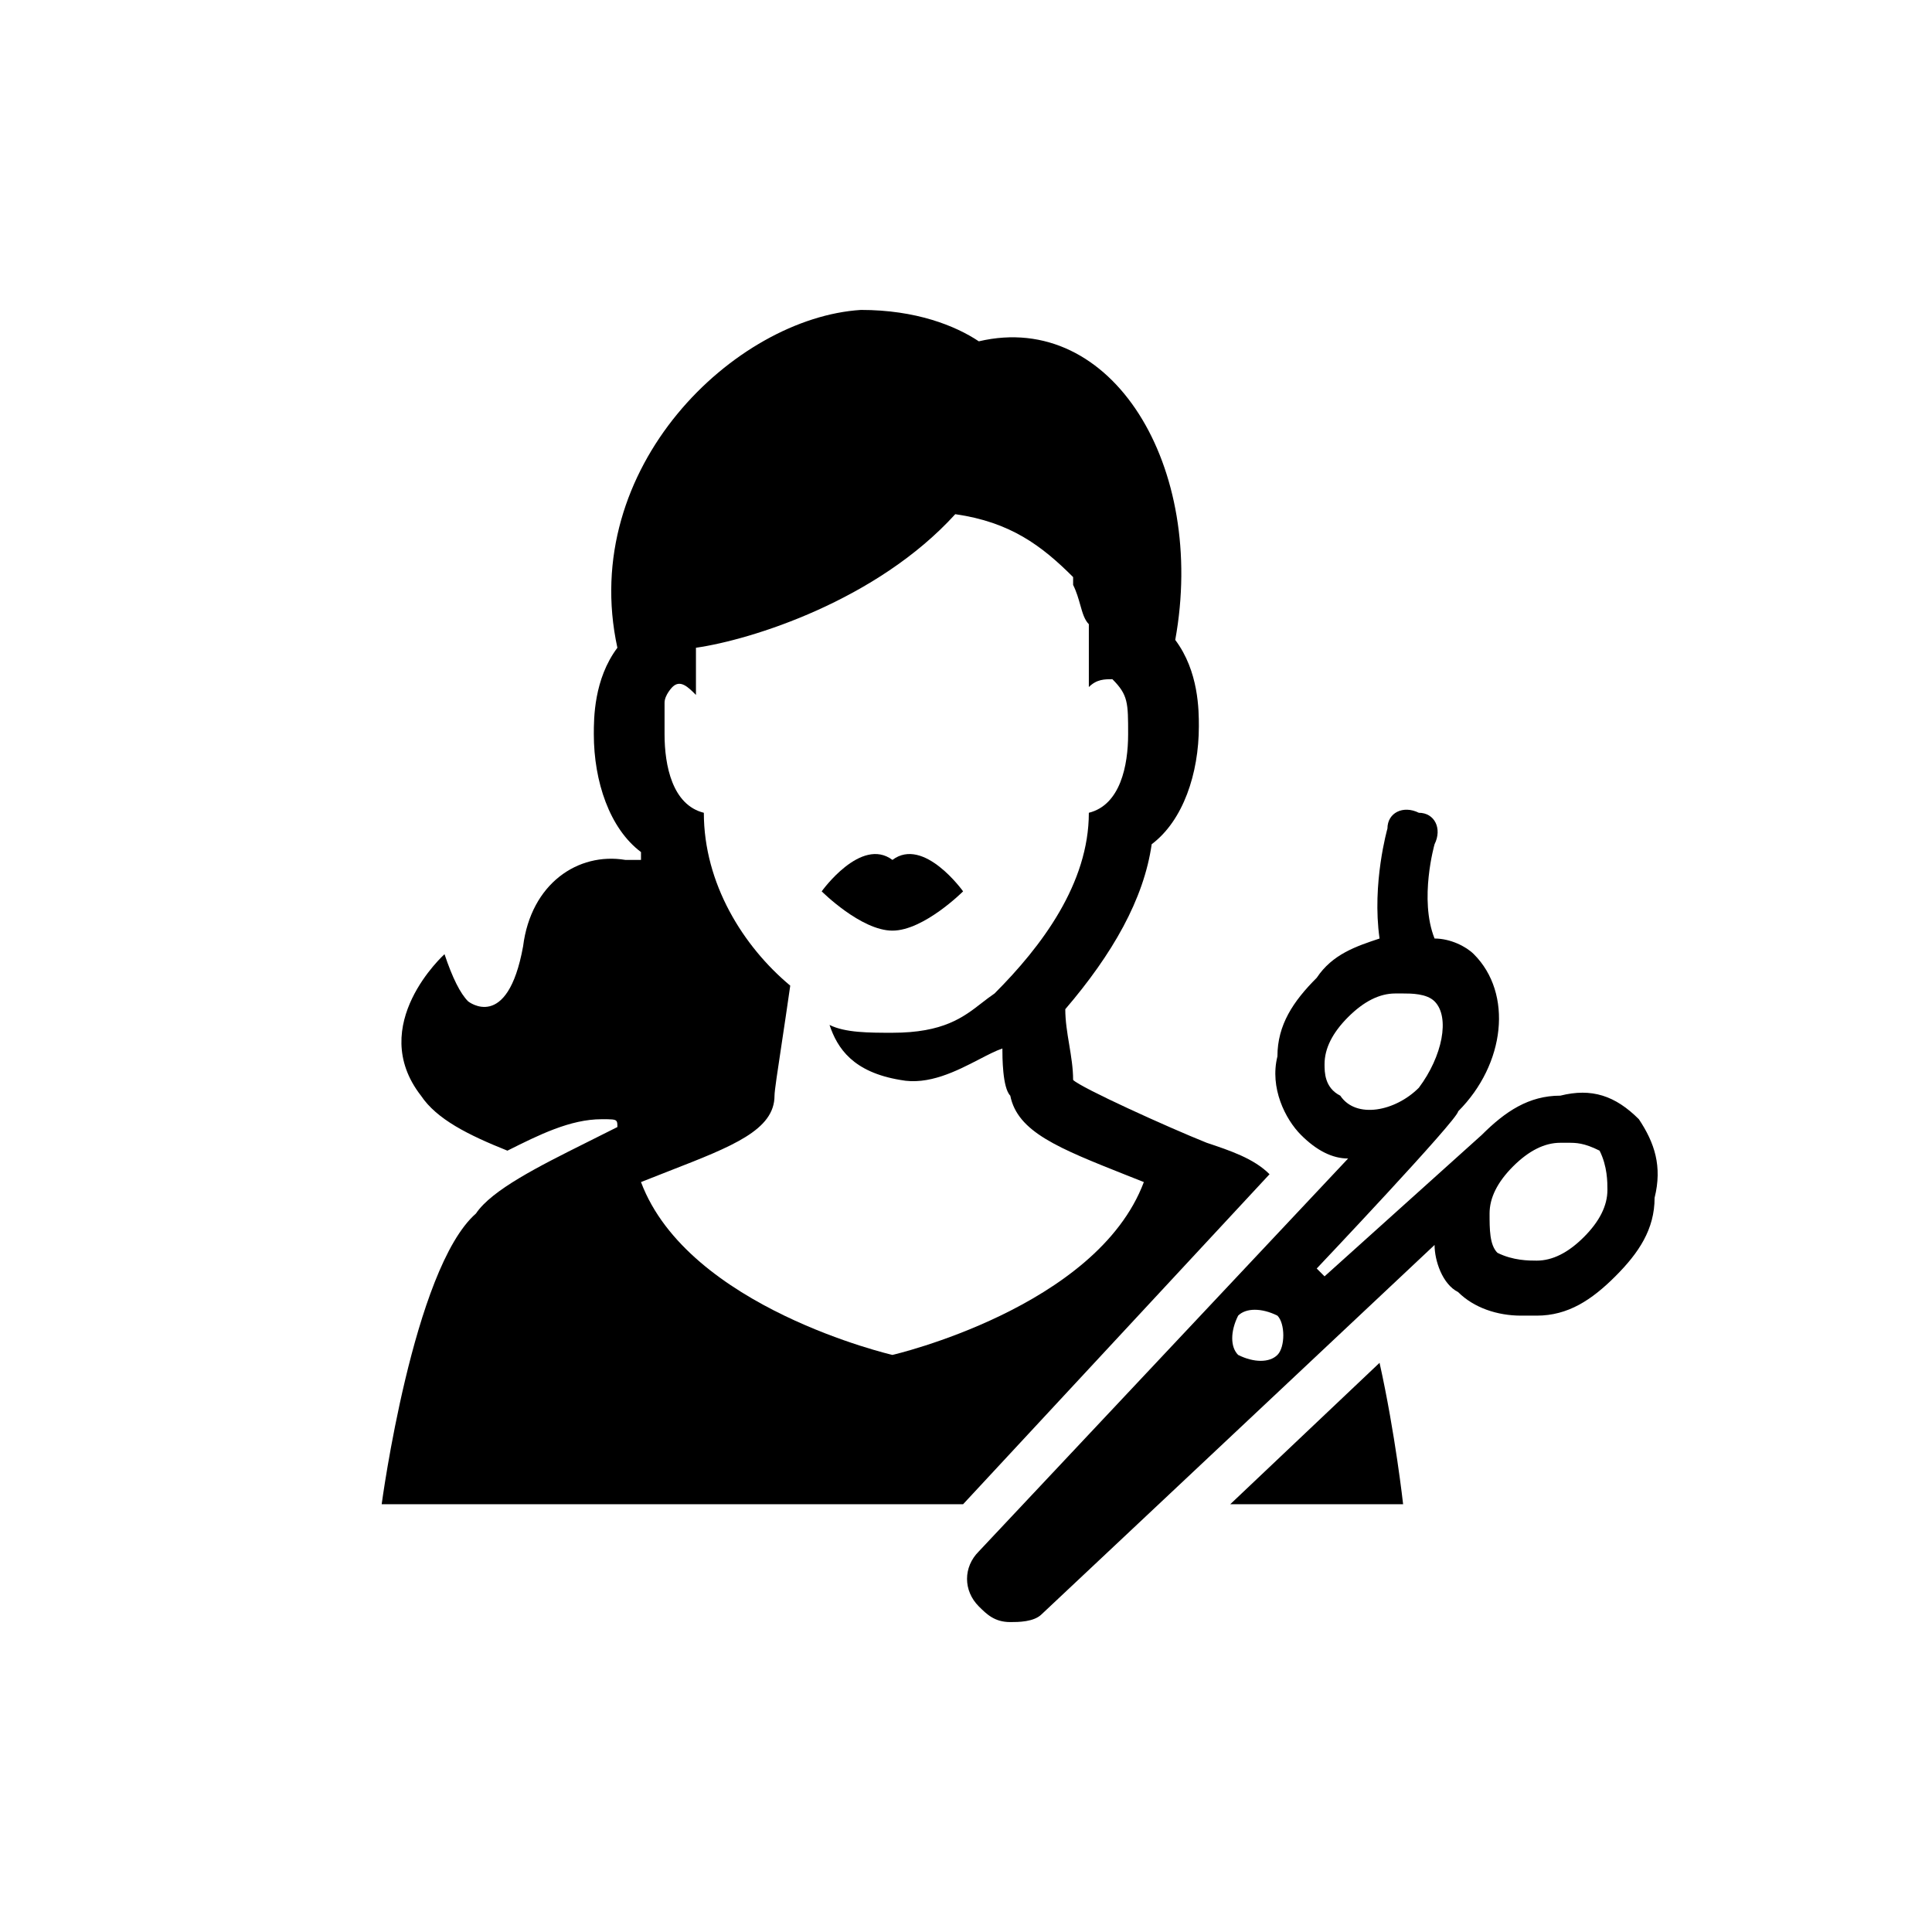
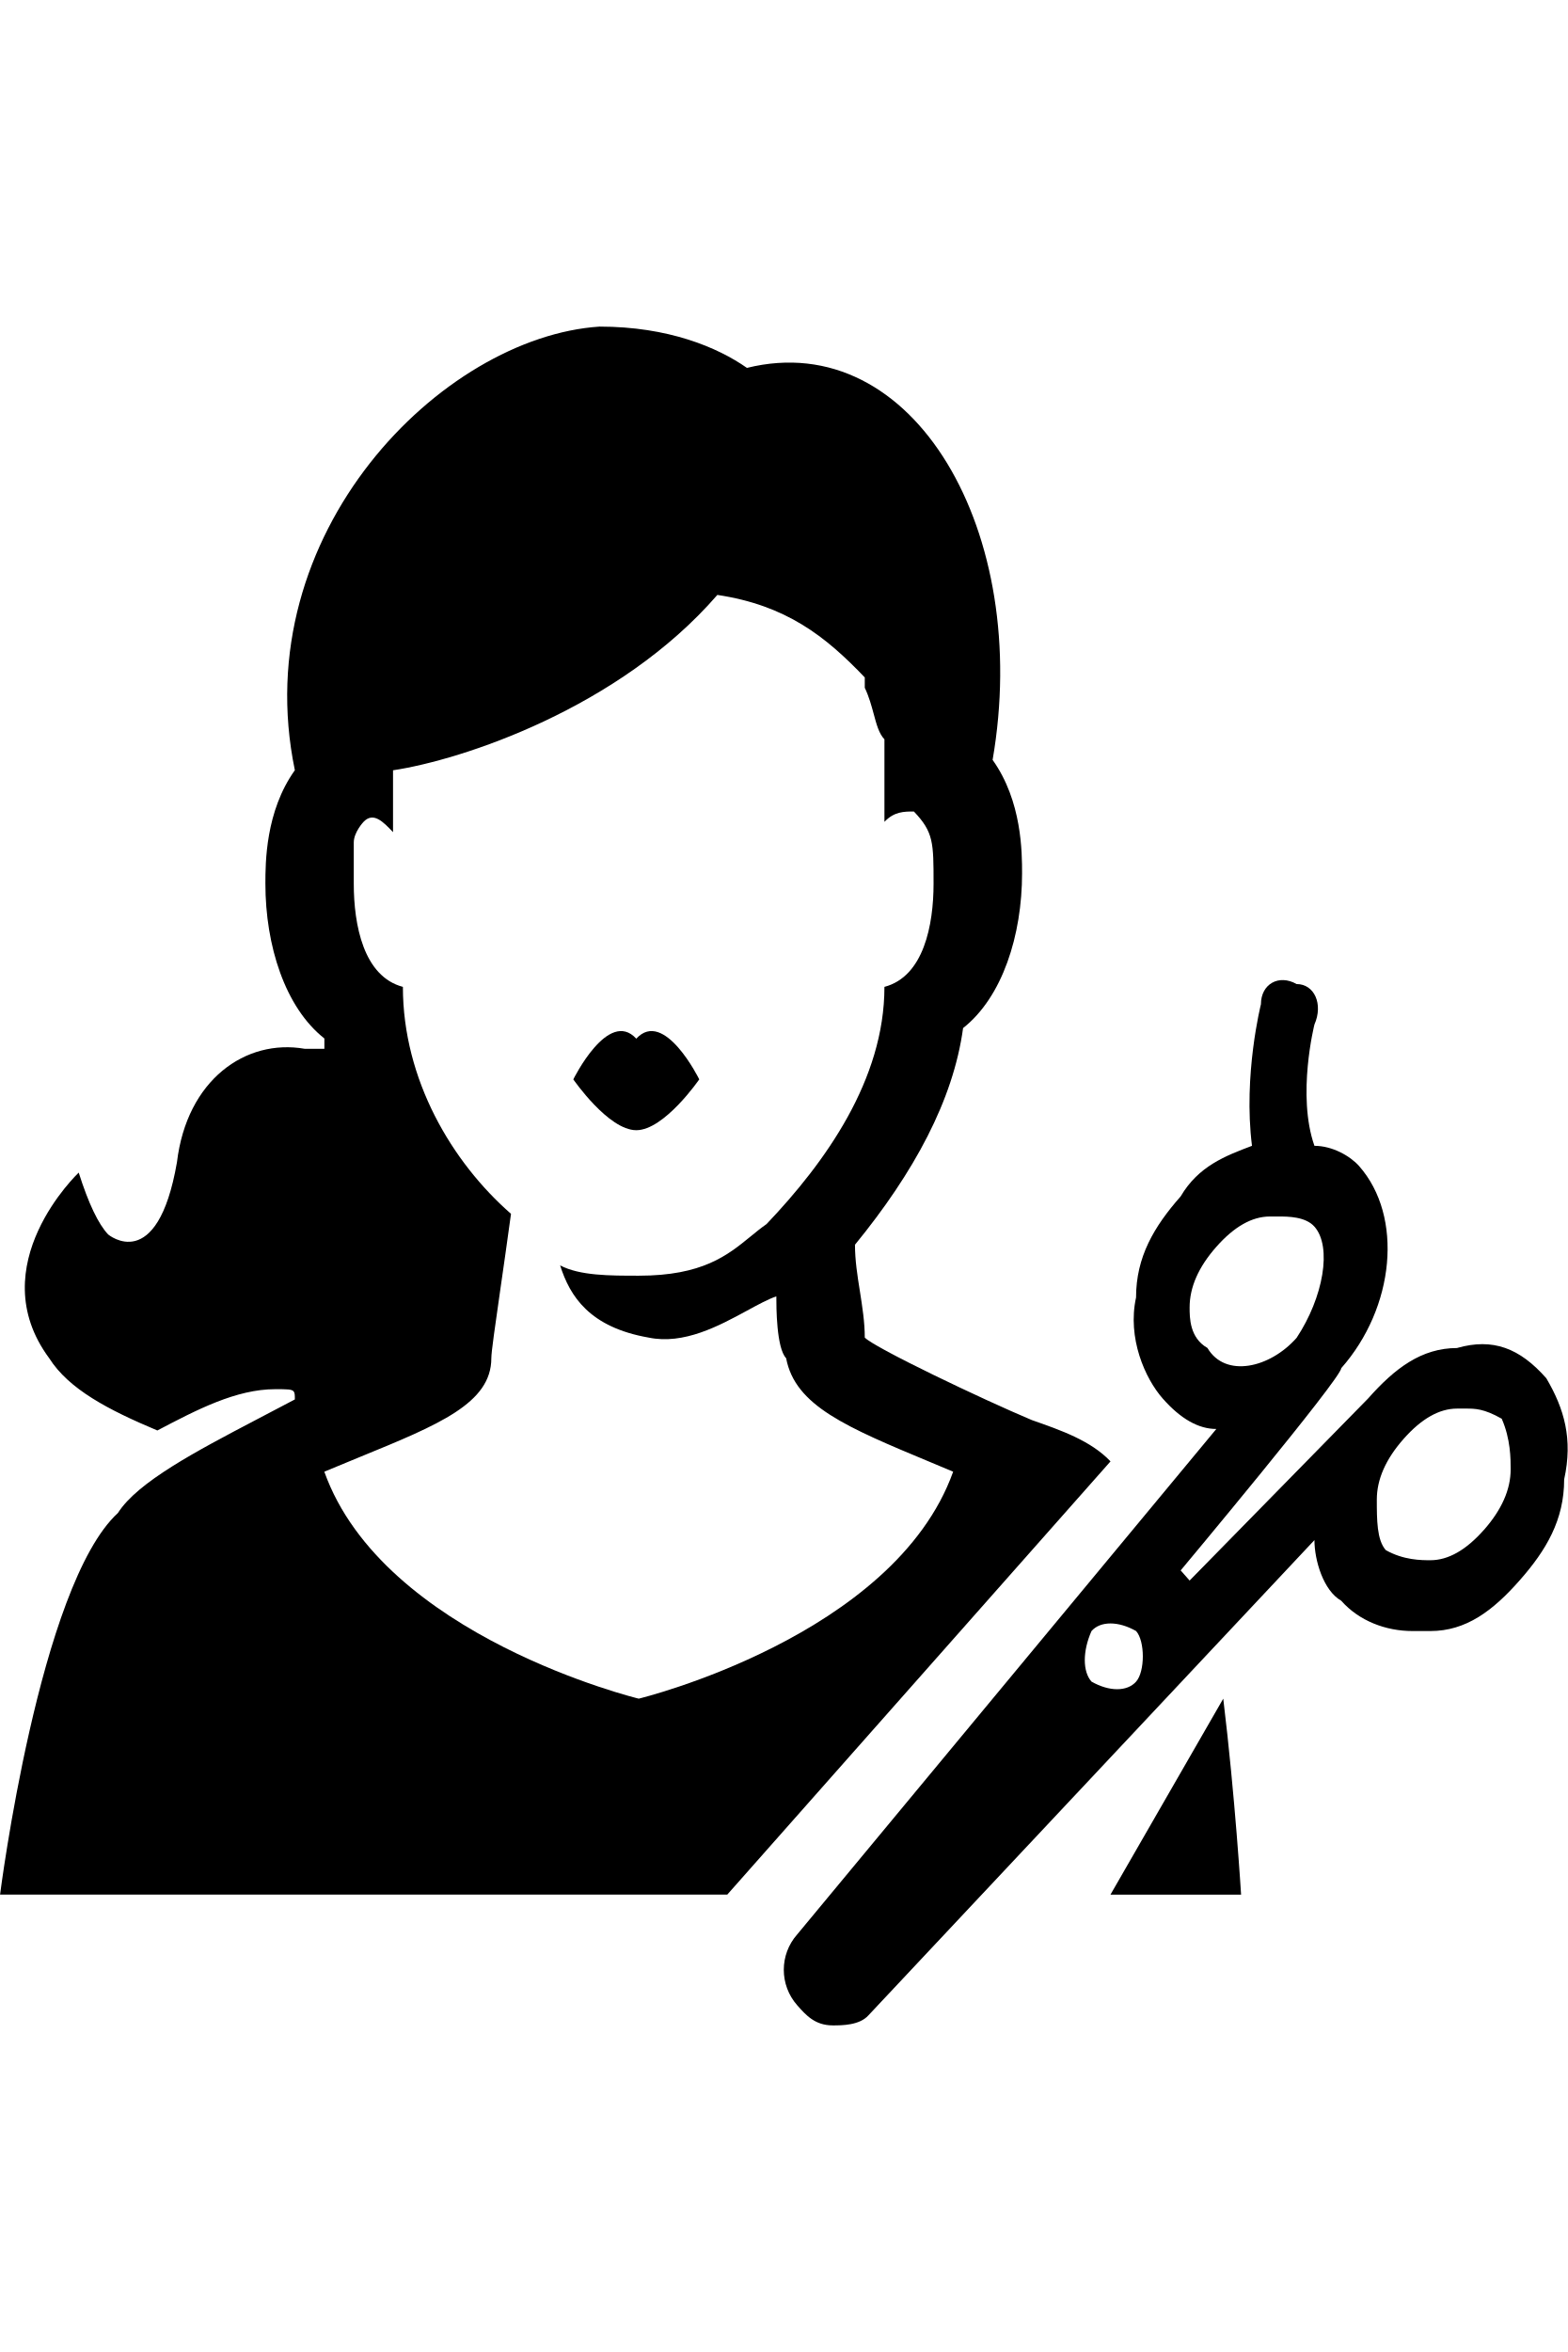
- <svg xmlns="http://www.w3.org/2000/svg" focusable="false" width="36" height="36" viewBox="0 0 36 36" fill="currentColor">
-   <path d="M16.629 16.023C17.214 15.584 17.946 16.609 17.946 16.609C17.946 16.609 17.214 17.341 16.629 17.341C16.043 17.341 15.311 16.609 15.311 16.609C15.311 16.609 16.043 15.584 16.629 16.023Z" />
-   <path fill-rule="evenodd" clip-rule="evenodd" d="M19.923 19.464C19.886 19.244 19.85 19.025 19.85 18.805C20.728 17.78 21.314 16.756 21.46 15.731C22.046 15.291 22.339 14.413 22.339 13.534C22.339 13.242 22.339 12.51 21.899 11.924C22.485 8.703 20.728 5.775 18.239 6.36C17.8 6.068 17.068 5.775 16.043 5.775C13.7 5.921 10.772 8.703 11.504 12.07C11.065 12.656 11.065 13.388 11.065 13.681C11.065 14.559 11.358 15.438 11.944 15.877V16.023H11.651C10.772 15.877 9.894 16.463 9.747 17.634C9.455 19.244 8.723 18.659 8.723 18.659C8.576 18.512 8.43 18.22 8.283 17.78C8.283 17.78 6.819 19.098 7.844 20.416C8.137 20.855 8.723 21.148 9.455 21.441C10.04 21.148 10.626 20.855 11.211 20.855C11.391 20.855 11.461 20.855 11.487 20.889C11.504 20.91 11.504 20.945 11.504 21.001L10.919 21.294C10.04 21.733 9.162 22.173 8.869 22.612C7.698 23.637 7.112 28.029 7.112 28.029H17.946L23.656 21.88C23.364 21.587 22.924 21.441 22.485 21.294C21.753 21.001 20.142 20.269 19.996 20.123C19.996 19.903 19.959 19.684 19.923 19.464ZM16.629 25.247C16.629 25.247 12.822 24.369 11.944 22.026C12.129 21.952 12.308 21.883 12.478 21.816C13.651 21.359 14.432 21.055 14.432 20.416C14.432 20.325 14.489 19.955 14.566 19.444C14.614 19.128 14.669 18.758 14.725 18.366C13.847 17.634 13.115 16.463 13.115 15.145C12.529 14.999 12.383 14.267 12.383 13.681V13.095C12.383 12.949 12.529 12.802 12.529 12.802C12.676 12.656 12.822 12.802 12.968 12.949V12.07C13.993 11.924 16.336 11.192 17.8 9.581C18.825 9.728 19.41 10.167 19.996 10.753V10.899C20.06 11.027 20.096 11.156 20.129 11.272C20.171 11.421 20.207 11.549 20.289 11.631V12.802C20.435 12.656 20.582 12.656 20.728 12.656C21.021 12.949 21.021 13.095 21.021 13.681C21.021 14.267 20.875 14.999 20.289 15.145C20.289 16.463 19.41 17.634 18.532 18.512C18.449 18.568 18.372 18.628 18.293 18.689C17.951 18.955 17.579 19.244 16.629 19.244C16.189 19.244 15.75 19.244 15.457 19.098C15.604 19.537 15.897 19.977 16.775 20.123C17.301 20.228 17.826 19.956 18.244 19.74C18.407 19.655 18.555 19.579 18.678 19.537C18.678 19.684 18.678 20.269 18.825 20.416C18.96 21.092 19.72 21.393 20.988 21.897C21.093 21.938 21.202 21.982 21.314 22.026C20.435 24.369 16.629 25.247 16.629 25.247Z" />
-   <path d="M26.145 28.029H22.924L25.706 25.394C25.999 26.711 26.145 28.029 26.145 28.029Z" />
-   <path fill-rule="evenodd" clip-rule="evenodd" d="M29.074 20.416C29.659 20.269 30.099 20.416 30.538 20.855C30.831 21.294 30.977 21.733 30.831 22.319C30.831 22.905 30.538 23.344 30.099 23.783C29.659 24.222 29.22 24.515 28.634 24.515H28.342C27.902 24.515 27.463 24.369 27.17 24.076C26.877 23.93 26.731 23.49 26.731 23.198L19.41 30.079C19.264 30.225 18.971 30.225 18.825 30.225C18.532 30.225 18.386 30.079 18.239 29.933C17.946 29.64 17.946 29.2 18.239 28.908L25.12 21.587C24.828 21.587 24.535 21.441 24.242 21.148C23.949 20.855 23.656 20.269 23.803 19.684C23.803 19.098 24.096 18.659 24.535 18.22C24.828 17.78 25.267 17.634 25.706 17.488C25.56 16.463 25.853 15.438 25.853 15.438C25.853 15.145 26.145 14.999 26.438 15.145C26.731 15.145 26.877 15.438 26.731 15.731C26.731 15.731 26.438 16.756 26.731 17.488C27.024 17.488 27.317 17.634 27.463 17.78C28.195 18.512 28.049 19.83 27.17 20.709C27.17 20.855 24.535 23.637 24.535 23.637L24.681 23.783L27.61 21.148C28.049 20.709 28.488 20.416 29.074 20.416ZM24.681 19.83C24.681 19.977 24.681 20.269 24.974 20.416C25.267 20.855 25.999 20.709 26.438 20.269C26.877 19.684 27.024 18.952 26.731 18.659C26.585 18.512 26.292 18.512 26.145 18.512H25.999C25.706 18.512 25.413 18.659 25.12 18.952C24.828 19.244 24.681 19.537 24.681 19.83ZM23.071 25.247C23.364 25.394 23.656 25.394 23.803 25.247C23.949 25.101 23.949 24.662 23.803 24.515C23.51 24.369 23.217 24.369 23.071 24.515C22.924 24.808 22.924 25.101 23.071 25.247ZM29.513 23.051C29.806 22.758 29.952 22.465 29.952 22.173C29.952 22.026 29.952 21.733 29.806 21.441C29.513 21.294 29.366 21.294 29.22 21.294H29.074C28.781 21.294 28.488 21.441 28.195 21.733C27.902 22.026 27.756 22.319 27.756 22.612C27.756 22.905 27.756 23.198 27.902 23.344C28.195 23.49 28.488 23.49 28.634 23.49C28.927 23.49 29.22 23.344 29.513 23.051Z" />
+ <svg xmlns="http://www.w3.org/2000/svg" fill="currentColor" height="36" viewBox="0 0 24 36" width="24" focusable="false">
+   <g fill="currentColor">
+     <path d="m9.741 15.898c.428-.467.964.623.964.623s-.535.778-.964.778c-.428 0-.964-.778-.964-.778s.536-1.09.964-.623z" />
+     <path clip-rule="evenodd" d="m13.164 19.763c-.038-.237-.075-.474-.075-.711.903-1.105 1.504-2.211 1.655-3.316.602-.474.903-1.421.903-2.368 0-.316 0-1.105-.451-1.737.602-3.474-1.204-6.632-3.761-6-.451-.316-1.204-.632-2.257-.632-2.407.158-5.416 3.158-4.664 6.79-.451.631-.451 1.421-.451 1.737 0 .947.301 1.895.903 2.369v.158h-.301c-.903-.158-1.805.474-1.956 1.737-.301 1.737-1.053 1.105-1.053 1.105-.15-.158-.301-.474-.451-.947 0 0-1.504 1.421-.451 2.842.301.474.903.789 1.655 1.105.602-.316 1.204-.632 1.805-.632.185 0 .256 0 .283.036.017.023.017.06.017.121l-.602.316c-.903.474-1.805.947-2.106 1.421-1.204 1.105-1.805 5.842-1.805 5.842h11.133l5.867-6.631c-.301-.316-.752-.474-1.204-.632-.752-.316-2.407-1.105-2.558-1.263 0-.237-.038-.474-.075-.711zm-3.385 6.237s-3.912-.947-4.814-3.474c.191-.08.374-.155.549-.227 1.205-.493 2.008-.821 2.008-1.51 0-.098.058-.497.137-1.048.049-.341.107-.74.164-1.162-.903-.789-1.655-2.053-1.655-3.474-.602-.158-.752-.947-.752-1.579v-.631c0-.158.15-.316.15-.316.15-.158.301 0 .451.158v-.947c1.053-.158 3.46-.947 4.965-2.684 1.053.158 1.655.632 2.257 1.263v.158c.066.139.103.277.137.402.043.16.08.299.164.387v1.263c.15-.158.301-.158.451-.158.301.316.301.474.301 1.105 0 .632-.15 1.421-.752 1.579 0 1.421-.903 2.684-1.805 3.631-.085.059-.165.125-.246.191-.351.286-.733.599-1.71.599-.451 0-.903 0-1.204-.158.15.474.451.947 1.354 1.105.54.113 1.08-.18 1.509-.413.169-.092.32-.174.447-.218 0 .158 0 .789.15.947.139.729.92 1.054 2.223 1.597.108.045.22.091.334.14-.903 2.526-4.814 3.474-4.814 3.474z" fill-rule="evenodd" />
+     <path d="m19 29h-2l1.727-3c.182 1.5.273 3 .273 3z" />
+     <path clip-rule="evenodd" d="m22.308 20.632c.546-.155.956 0 1.365.464.273.464.41.928.273 1.548 0 .619-.273 1.083-.683 1.547-.409.464-.819.774-1.365.774h-.273c-.41 0-.819-.155-1.092-.464-.273-.155-.41-.619-.41-.928l-6.827 7.273c-.137.155-.409.155-.546.155-.273 0-.41-.155-.546-.309-.273-.31-.273-.774 0-1.083l6.417-7.737c-.273 0-.546-.155-.819-.464-.273-.309-.546-.928-.41-1.548 0-.619.273-1.083.683-1.548.273-.464.683-.619 1.092-.774-.137-1.083.137-2.167.137-2.167 0-.309.273-.464.546-.309.273 0 .41.309.273.619 0 0-.273 1.083 0 1.857.273 0 .546.155.683.309.683.774.546 2.167-.273 3.095 0 .155-2.458 3.095-2.458 3.095l.137.155 2.731-2.785c.41-.464.819-.774 1.365-.774zm-4.096-.619c0 .155 0 .464.273.619.273.464.956.309 1.365-.155.41-.619.546-1.393.273-1.702-.137-.155-.41-.155-.546-.155h-.137c-.273 0-.546.155-.819.464-.273.309-.409.619-.409.928zm-1.502 5.726c.273.155.546.155.683 0 .137-.155.137-.619 0-.774-.273-.155-.546-.155-.683 0-.137.309-.137.619 0 .774zm6.007-2.321c.273-.31.41-.619.41-.929 0-.155 0-.464-.137-.774-.273-.155-.41-.155-.546-.155h-.137c-.273 0-.546.155-.819.464-.273.309-.41.619-.41.928 0 .31 0 .619.137.774.273.155.546.155.683.155.273 0 .546-.155.819-.464z" fill-rule="evenodd" />
+   </g>
</svg>
